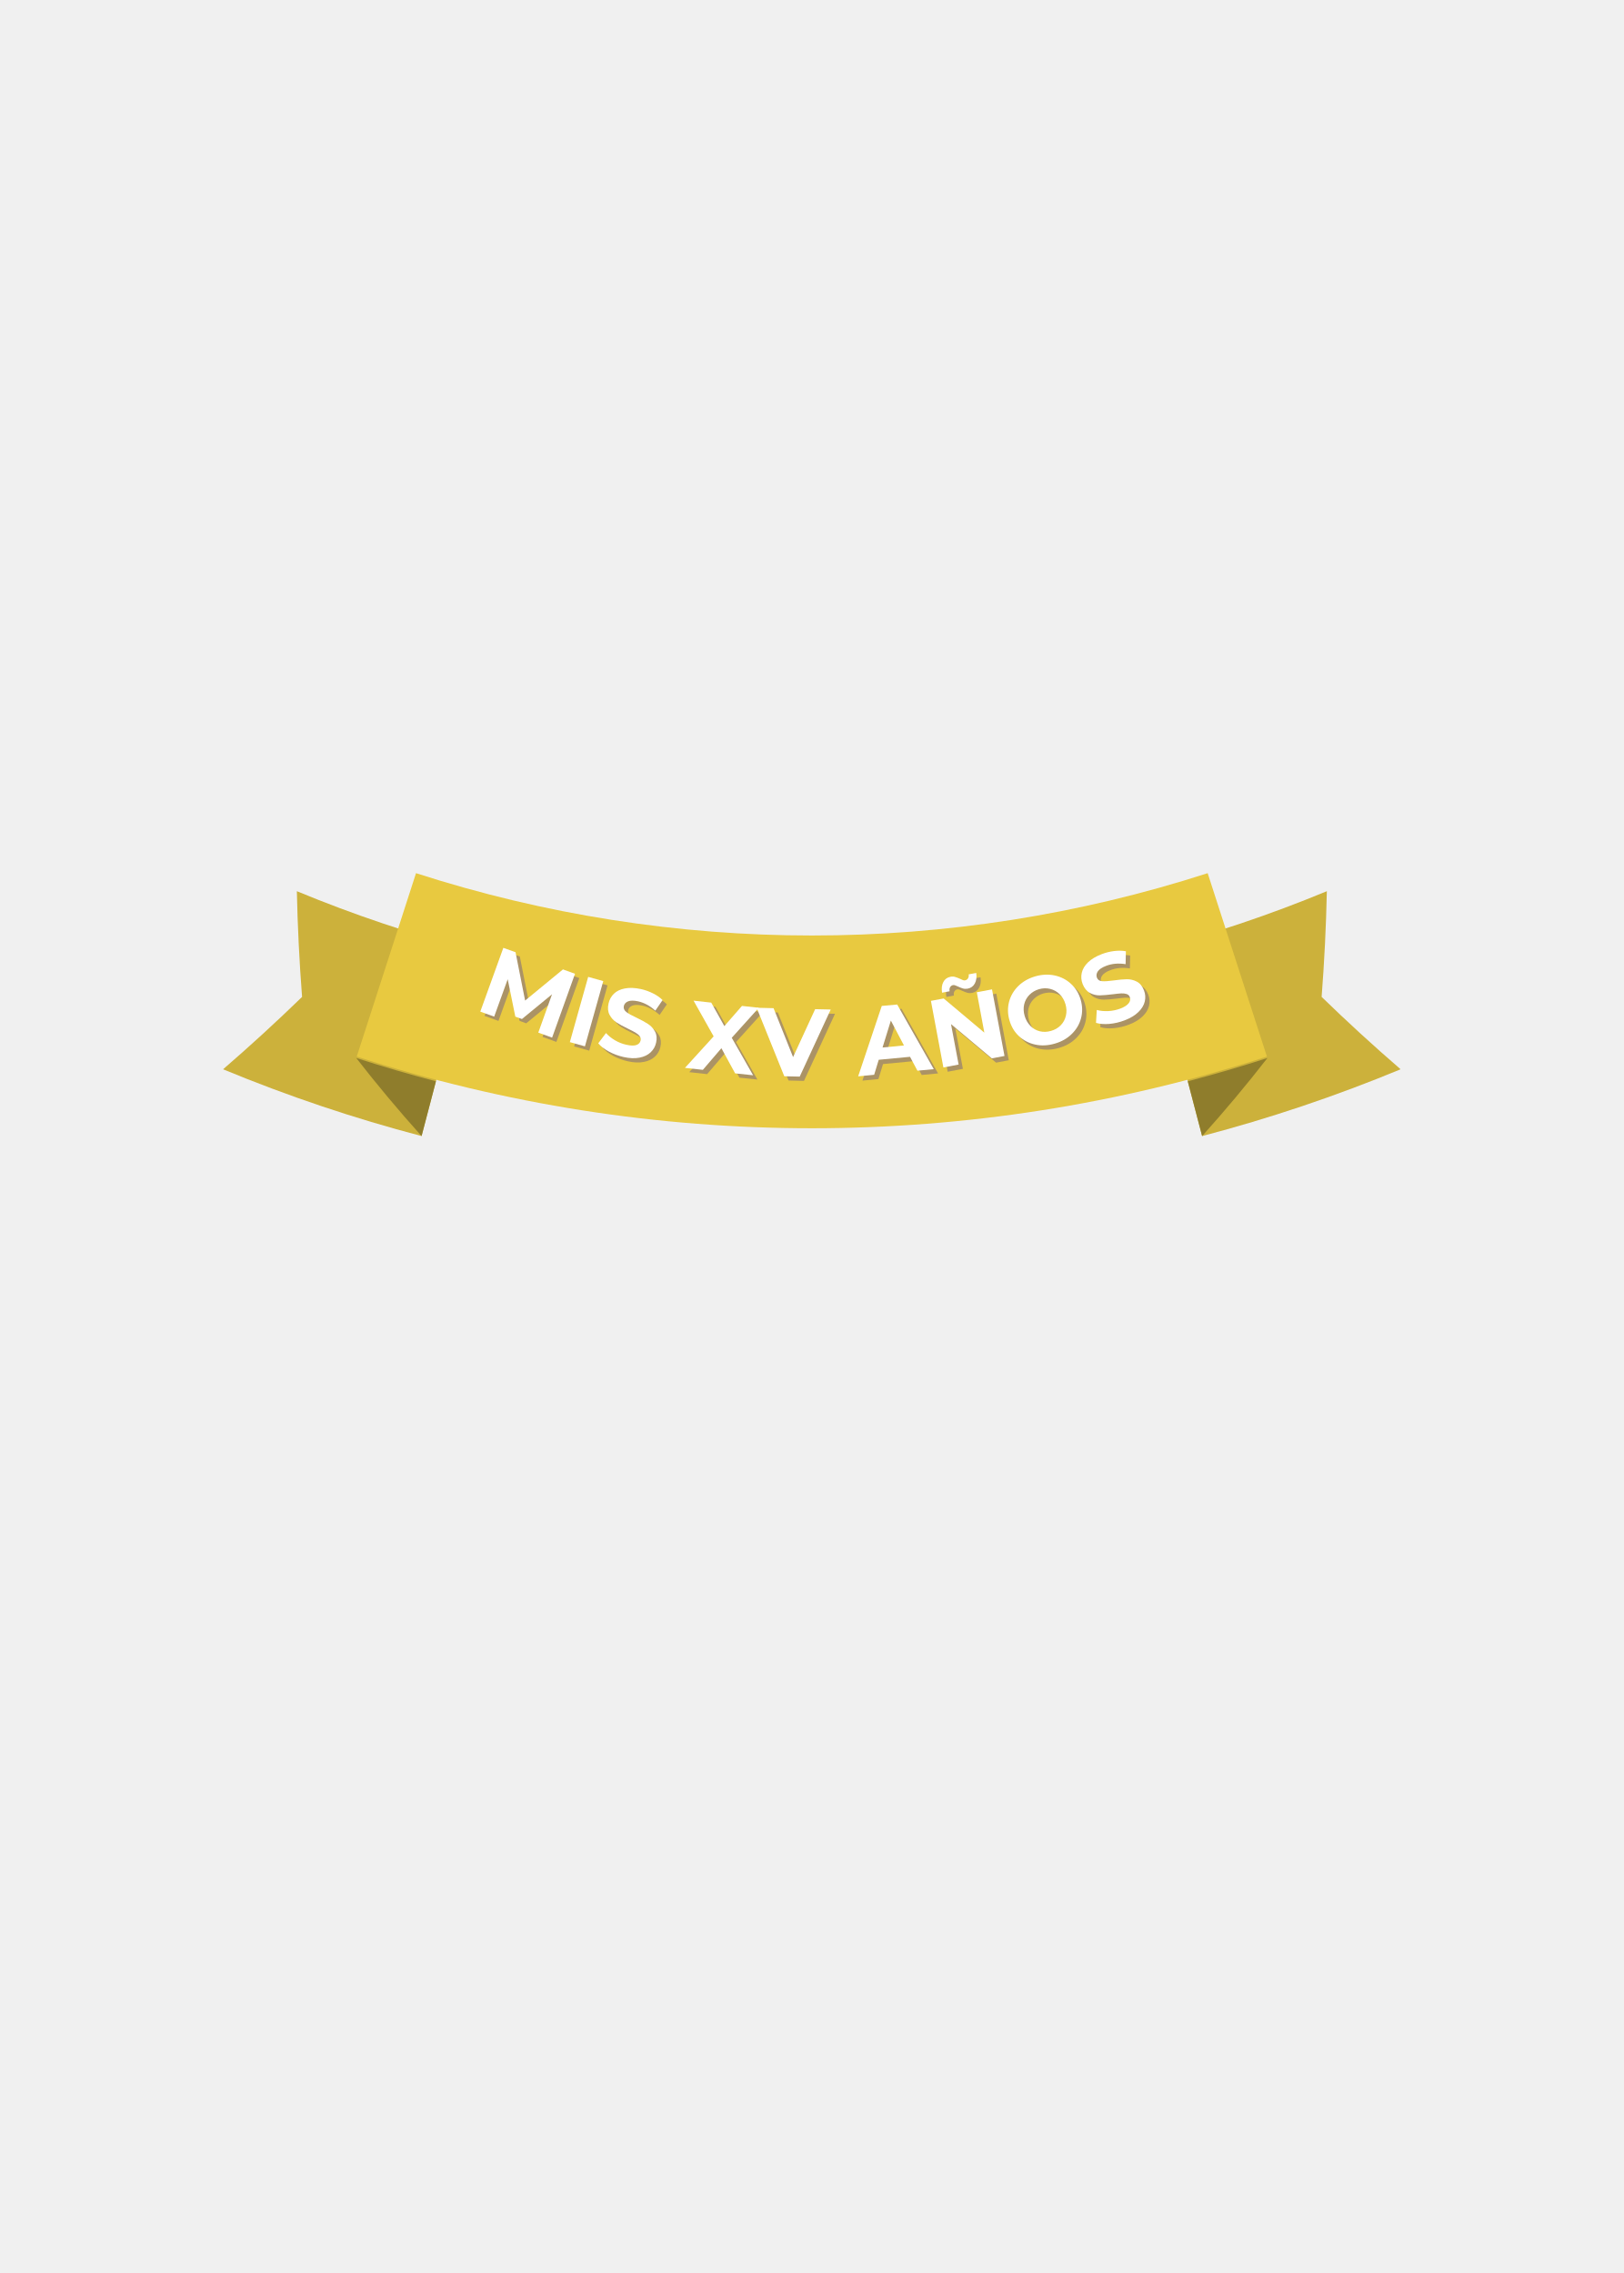
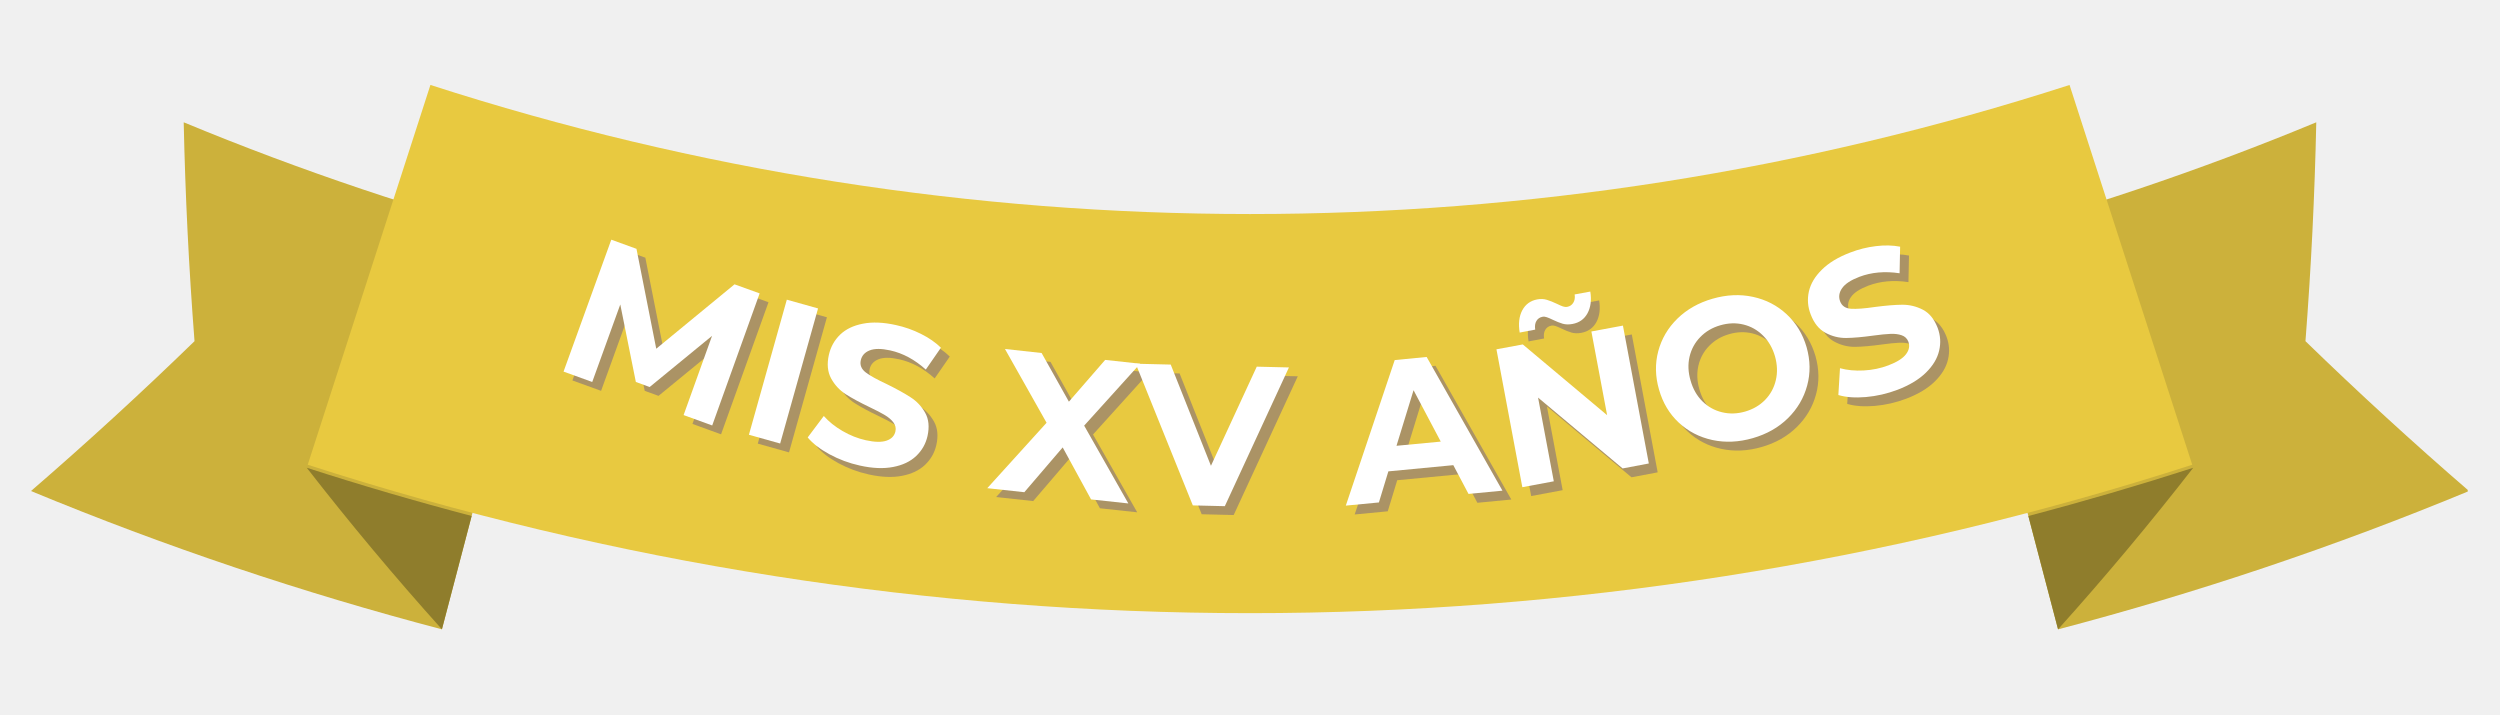
- <svg xmlns="http://www.w3.org/2000/svg" width="480" zoomAndPan="magnify" viewBox="0 0 360 504" height="672" preserveAspectRatio="xMidYMid meet" version="1.0">
+ <svg xmlns="http://www.w3.org/2000/svg" width="672" zoomAndPan="magnify" viewBox="0 0 504 144" height="192" preserveAspectRatio="xMidYMid meet" version="1.0">
  <defs>
    <g />
-     <clipPath id="5410b42b45">
-       <path d="M 255 197 L 310.461 197 L 310.461 252 L 255 252 Z M 255 197 " clip-rule="nonzero" />
+     <clipPath id="a0734f1a93">
+       <path d="M 394 24 L 497.496 24 L 497.496 127 L 394 127 Z M 394 24 " clip-rule="nonzero" />
    </clipPath>
-     <clipPath id="41e130c17d">
-       <path d="M 49.461 197 L 105 197 L 105 252 L 49.461 252 Z M 49.461 197 " clip-rule="nonzero" />
-     </clipPath>
-     <clipPath id="68139654b6">
-       <path d="M 79 193.52 L 281 193.52 L 281 251 L 79 251 Z M 79 193.52 " clip-rule="nonzero" />
+     <clipPath id="57fb5847df">
+       <path d="M 6.246 24 L 110 24 L 110 127 L 6.246 127 Z M 6.246 24 " clip-rule="nonzero" />
    </clipPath>
  </defs>
-   <g clip-path="url(#5410b42b45)">
-     <path fill="#ccb13b" d="M 294.176 197.609 C 281.582 202.828 268.723 207.145 255.684 210.566 C 259.297 224.344 262.914 238.125 266.523 251.906 C 281.43 247.996 296.133 243.059 310.531 237.094 C 304.5 231.883 298.66 226.531 293.02 221.047 C 293.625 213.203 294.012 205.387 294.176 197.609 Z M 294.176 197.609 " fill-opacity="1" fill-rule="nonzero" />
+   <g clip-path="url(#a0734f1a93)">
+     <path fill="#ccb13b" d="M 466.961 24.656 C 443.254 34.48 419.039 42.605 394.492 49.047 C 401.297 74.988 408.105 100.93 414.906 126.875 C 442.961 119.516 470.648 110.223 497.754 98.992 C 486.398 89.18 475.406 79.102 464.781 68.781 C 465.926 54.012 466.652 39.297 466.961 24.656 Z M 466.961 24.656 " fill-opacity="1" fill-rule="nonzero" />
  </g>
-   <g clip-path="url(#41e130c17d)">
-     <path fill="#ccb13b" d="M 65.816 197.609 C 78.406 202.828 91.27 207.145 104.309 210.566 C 100.691 224.344 97.078 238.125 93.465 251.902 C 78.562 247.996 63.859 243.059 49.461 237.094 C 55.488 231.883 61.328 226.527 66.973 221.047 C 66.367 213.203 65.98 205.387 65.816 197.609 Z M 65.816 197.609 " fill-opacity="1" fill-rule="nonzero" />
+   <g clip-path="url(#57fb5847df)">
+     <path fill="#ccb13b" d="M 37.035 24.656 C 60.742 34.48 84.957 42.605 109.504 49.047 C 102.699 74.988 95.891 100.93 89.09 126.871 C 61.035 119.516 33.352 110.219 6.246 98.992 C 17.598 89.18 28.59 79.102 39.215 68.781 C 38.07 54.012 37.344 39.297 37.035 24.656 Z M 37.035 24.656 " fill-opacity="1" fill-rule="nonzero" />
  </g>
-   <path fill="#8f7d2c" d="M 266.523 251.902 C 271.609 246.246 276.434 240.473 280.996 234.602 C 275.148 236.492 269.262 238.211 263.344 239.766 C 264.402 243.812 265.465 247.859 266.523 251.902 Z M 266.523 251.902 " fill-opacity="1" fill-rule="nonzero" />
-   <path fill="#8f7d2c" d="M 93.465 251.902 C 88.379 246.246 83.555 240.473 78.992 234.602 C 84.84 236.492 90.727 238.211 96.648 239.766 C 95.586 243.812 94.527 247.859 93.465 251.902 Z M 93.465 251.902 " fill-opacity="1" fill-rule="nonzero" />
-   <g clip-path="url(#68139654b6)">
-     <path fill="#e8c940" d="M 92.234 193.609 C 87.855 207.164 83.477 220.723 79.094 234.277 C 144.68 255.469 215.309 255.469 280.891 234.277 C 276.512 220.723 272.133 207.168 267.754 193.609 C 210.711 212.043 149.281 212.039 92.234 193.609 Z M 92.234 193.609 " fill-opacity="1" fill-rule="nonzero" />
-   </g>
+   <path fill="#8f7d2c" d="M 414.902 126.875 C 424.477 116.223 433.562 105.352 442.152 94.305 C 431.141 97.855 420.059 101.098 408.91 104.023 C 410.91 111.637 412.906 119.258 414.902 126.875 Z M 414.902 126.875 " fill-opacity="1" fill-rule="nonzero" />
+   <path fill="#8f7d2c" d="M 89.09 126.871 C 79.516 116.223 70.434 105.352 61.84 94.297 C 72.852 97.855 83.938 101.098 95.086 104.02 C 93.086 111.637 91.09 119.258 89.09 126.871 Z M 89.09 126.871 " fill-opacity="1" fill-rule="nonzero" />
+   <path fill="#e8c940" d="M 86.773 17.125 C 78.527 42.645 70.285 68.168 62.039 93.691 C 185.512 133.586 318.48 133.59 441.953 93.691 C 433.707 68.168 425.465 42.652 417.219 17.129 C 309.824 51.828 194.172 51.824 86.773 17.125 Z M 86.773 17.125 " fill-opacity="1" fill-rule="nonzero" />
  <g fill="#52439f" fill-opacity="0.4">
-     <g transform="translate(105.763, 224.6494)">
+     <g transform="translate(112.2408, 75.55868)">
      <g>
-         <path d="M 14.531 5.266 L 17.578 -3.234 L 10.906 2.25 L 9.438 1.719 L 7.75 -6.578 L 4.75 1.719 L 1.672 0.609 L 6.781 -13.531 L 9.484 -12.562 L 11.609 -1.844 L 20 -8.75 L 22.672 -7.781 L 17.594 6.375 Z M 14.531 5.266 " />
+         <path d="M 27.359 9.906 L 33.094 -6.062 L 20.516 4.25 L 17.734 3.234 L 14.594 -12.391 L 8.938 3.234 L 3.156 1.141 L 12.781 -25.453 L 17.859 -23.609 L 21.844 -3.469 L 37.625 -16.453 L 42.688 -14.625 L 33.125 12 Z M 27.359 9.906 " />
      </g>
    </g>
  </g>
  <g fill="#52439f" fill-opacity="0.4">
-     <g transform="translate(125.5724, 231.5384)">
+     <g transform="translate(149.5342, 88.52786)">
      <g>
-         <path d="M 5.781 -13.984 L 9.125 -13.047 L 5.062 1.422 L 1.719 0.484 Z M 5.781 -13.984 " />
+         <path d="M 10.875 -26.328 L 17.172 -24.562 L 9.531 2.672 L 3.234 0.906 Z M 10.875 -26.328 " />
      </g>
    </g>
  </g>
  <g fill="#52439f" fill-opacity="0.4">
-     <g transform="translate(132.6789, 233.6189)">
+     <g transform="translate(162.9128, 92.44475)">
      <g>
-         <path d="M 6.516 1.703 C 5.359 1.441 4.27 1.035 3.25 0.484 C 2.238 -0.066 1.457 -0.672 0.906 -1.328 L 2.625 -3.609 C 3.156 -3.016 3.82 -2.477 4.625 -2 C 5.426 -1.531 6.258 -1.203 7.125 -1.016 C 8.094 -0.797 8.836 -0.773 9.359 -0.953 C 9.879 -1.141 10.191 -1.473 10.297 -1.953 C 10.379 -2.305 10.312 -2.629 10.094 -2.922 C 9.875 -3.211 9.566 -3.473 9.172 -3.703 C 8.785 -3.93 8.238 -4.219 7.531 -4.562 C 6.477 -5.062 5.625 -5.523 4.969 -5.953 C 4.312 -6.379 3.797 -6.941 3.422 -7.641 C 3.047 -8.336 2.969 -9.176 3.188 -10.156 C 3.375 -11.008 3.77 -11.734 4.375 -12.328 C 4.988 -12.922 5.805 -13.312 6.828 -13.5 C 7.848 -13.695 9.031 -13.648 10.375 -13.359 C 11.312 -13.148 12.203 -12.832 13.047 -12.406 C 13.891 -11.988 14.598 -11.492 15.172 -10.922 L 13.562 -8.578 C 12.375 -9.648 11.102 -10.336 9.75 -10.641 C 8.789 -10.848 8.051 -10.848 7.531 -10.641 C 7.008 -10.43 6.691 -10.082 6.578 -9.594 C 6.473 -9.082 6.656 -8.645 7.125 -8.281 C 7.594 -7.914 8.336 -7.5 9.359 -7.031 C 10.43 -6.52 11.289 -6.051 11.938 -5.625 C 12.594 -5.195 13.109 -4.641 13.484 -3.953 C 13.867 -3.273 13.953 -2.445 13.734 -1.469 C 13.547 -0.625 13.141 0.086 12.516 0.672 C 11.898 1.254 11.082 1.645 10.062 1.844 C 9.039 2.051 7.859 2.004 6.516 1.703 Z M 6.516 1.703 " />
+         <path d="M 12.234 3.203 C 10.055 2.723 8.008 1.961 6.094 0.922 C 4.188 -0.117 2.723 -1.25 1.703 -2.469 L 4.953 -6.797 C 5.941 -5.672 7.191 -4.664 8.703 -3.781 C 10.223 -2.895 11.797 -2.27 13.422 -1.906 C 15.234 -1.508 16.629 -1.484 17.609 -1.828 C 18.598 -2.172 19.191 -2.789 19.391 -3.688 C 19.535 -4.352 19.398 -4.957 18.984 -5.5 C 18.566 -6.051 17.988 -6.547 17.25 -6.984 C 16.52 -7.422 15.5 -7.953 14.188 -8.578 C 12.195 -9.535 10.582 -10.41 9.344 -11.203 C 8.113 -12.004 7.141 -13.062 6.422 -14.375 C 5.711 -15.688 5.562 -17.266 5.969 -19.109 C 6.332 -20.711 7.086 -22.07 8.234 -23.188 C 9.391 -24.301 10.926 -25.039 12.844 -25.406 C 14.758 -25.781 16.977 -25.688 19.5 -25.125 C 21.27 -24.738 22.953 -24.145 24.547 -23.344 C 26.141 -22.551 27.477 -21.625 28.562 -20.562 L 25.516 -16.156 C 23.285 -18.164 20.895 -19.453 18.344 -20.016 C 16.562 -20.41 15.176 -20.41 14.188 -20.016 C 13.207 -19.629 12.613 -18.961 12.406 -18.016 C 12.195 -17.066 12.531 -16.254 13.406 -15.578 C 14.289 -14.91 15.695 -14.129 17.625 -13.234 C 19.613 -12.254 21.223 -11.363 22.453 -10.562 C 23.691 -9.77 24.672 -8.727 25.391 -7.438 C 26.109 -6.156 26.266 -4.594 25.859 -2.75 C 25.504 -1.176 24.742 0.16 23.578 1.266 C 22.41 2.379 20.859 3.117 18.922 3.484 C 16.992 3.859 14.766 3.766 12.234 3.203 Z M 12.234 3.203 " />
      </g>
    </g>
  </g>
  <g fill="#52439f" fill-opacity="0.4">
-     <g transform="translate(146.4056, 236.5492)">
+     <g transform="translate(188.7549, 97.96123)">
      <g />
    </g>
  </g>
  <g fill="#52439f" fill-opacity="0.4">
-     <g transform="translate(152.749, 237.7313)">
+     <g transform="translate(200.6969, 100.1866)">
      <g>
-         <path d="M 11.188 1.219 L 8.141 -4.359 L 4.031 0.438 L 0.062 0 L 6.422 -6.984 L 1.969 -14.906 L 5.891 -14.469 L 8.797 -9.266 L 12.703 -13.734 L 16.438 -13.328 L 10.438 -6.672 L 15.172 1.641 Z M 11.188 1.219 " />
+         <path d="M 21.047 2.281 L 15.328 -8.203 L 7.594 0.828 L 0.125 0.016 L 12.078 -13.172 L 3.688 -28.047 L 11.078 -27.234 L 16.578 -17.422 L 23.891 -25.844 L 30.938 -25.078 L 19.656 -12.594 L 28.562 3.094 Z M 21.047 2.281 " />
      </g>
    </g>
  </g>
  <g fill="#52439f" fill-opacity="0.4">
-     <g transform="translate(168.5343, 239.4344)">
+     <g transform="translate(230.4145, 103.3929)">
      <g>
-         <path d="M 16.594 -14.641 L 9.719 0.234 L 6.297 0.156 L 0.172 -15.031 L 3.922 -14.938 L 8.25 -4.094 L 13.141 -14.719 Z M 16.594 -14.641 " />
+         <path d="M 31.219 -27.531 L 18.297 0.438 L 11.844 0.281 L 0.328 -28.281 L 7.391 -28.109 L 15.5 -7.703 L 24.734 -27.688 Z M 31.219 -27.531 " />
      </g>
    </g>
  </g>
  <g fill="#52439f" fill-opacity="0.4">
-     <g transform="translate(184.9264, 239.6727)">
+     <g transform="translate(261.2745, 103.8417)">
      <g />
    </g>
  </g>
  <g fill="#52439f" fill-opacity="0.4">
-     <g transform="translate(191.3995, 239.5909)">
+     <g transform="translate(273.4608, 103.6876)">
      <g>
-         <path d="M 11.312 -4.312 L 4.375 -3.656 L 3.359 -0.328 L -0.188 0.016 L 5.047 -15.594 L 8.469 -15.906 L 16.578 -1.578 L 12.953 -1.234 Z M 9.969 -6.828 L 7.062 -12.344 L 5.219 -6.375 Z M 9.969 -6.828 " />
+         <path d="M 21.312 -8.125 L 8.219 -6.875 L 6.312 -0.609 L -0.359 0.031 L 9.5 -29.312 L 15.938 -29.938 L 31.219 -2.984 L 24.375 -2.328 Z M 18.781 -12.875 L 13.297 -23.234 L 9.859 -12.031 Z M 18.781 -12.875 " />
      </g>
    </g>
  </g>
  <g fill="#52439f" fill-opacity="0.4">
-     <g transform="translate(208.3597, 237.966)">
+     <g transform="translate(305.3903, 100.6287)">
      <g>
-         <path d="M 12.531 -17.641 L 15.297 -2.875 L 12.484 -2.344 L 3.438 -9.938 L 5.125 -0.969 L 1.75 -0.328 L -1.016 -15.094 L 1.812 -15.625 L 10.828 -8.047 L 9.156 -17 Z M 7.125 -17.797 C 6.738 -17.734 6.383 -17.75 6.062 -17.844 C 5.75 -17.938 5.395 -18.078 5 -18.266 C 4.738 -18.391 4.523 -18.477 4.359 -18.531 C 4.203 -18.594 4.051 -18.613 3.906 -18.594 C 3.613 -18.539 3.395 -18.391 3.25 -18.141 C 3.102 -17.898 3.062 -17.594 3.125 -17.219 L 1.453 -16.906 C 1.305 -17.844 1.398 -18.629 1.734 -19.266 C 2.066 -19.91 2.602 -20.301 3.344 -20.438 C 3.707 -20.508 4.047 -20.492 4.359 -20.391 C 4.68 -20.297 5.051 -20.156 5.469 -19.969 C 5.727 -19.844 5.938 -19.75 6.094 -19.688 C 6.25 -19.625 6.398 -19.609 6.547 -19.641 C 6.828 -19.691 7.047 -19.836 7.203 -20.078 C 7.359 -20.316 7.41 -20.613 7.359 -20.969 L 9.031 -21.281 C 9.164 -20.363 9.062 -19.586 8.719 -18.953 C 8.375 -18.316 7.844 -17.93 7.125 -17.797 Z M 7.125 -17.797 " />
+         <path d="M 23.578 -33.203 L 28.797 -5.406 L 23.516 -4.406 L 6.469 -18.688 L 9.641 -1.812 L 3.297 -0.625 L -1.922 -28.422 L 3.391 -29.406 L 20.391 -15.141 L 17.219 -32.016 Z M 13.406 -33.531 C 12.688 -33.395 12.031 -33.41 11.438 -33.578 C 10.844 -33.754 10.176 -34.02 9.438 -34.375 C 8.945 -34.613 8.547 -34.785 8.234 -34.891 C 7.922 -35.004 7.633 -35.035 7.375 -34.984 C 6.82 -34.879 6.41 -34.598 6.141 -34.141 C 5.867 -33.691 5.785 -33.109 5.891 -32.391 L 2.766 -31.797 C 2.473 -33.578 2.645 -35.07 3.281 -36.281 C 3.926 -37.488 4.93 -38.223 6.297 -38.484 C 6.984 -38.609 7.625 -38.582 8.219 -38.406 C 8.82 -38.227 9.516 -37.953 10.297 -37.578 C 10.785 -37.336 11.18 -37.164 11.484 -37.062 C 11.797 -36.957 12.082 -36.93 12.344 -36.984 C 12.875 -37.078 13.281 -37.348 13.562 -37.797 C 13.852 -38.242 13.945 -38.805 13.844 -39.484 L 17 -40.062 C 17.27 -38.344 17.082 -36.883 16.438 -35.688 C 15.789 -34.5 14.781 -33.781 13.406 -33.531 Z M 13.406 -33.531 " />
      </g>
    </g>
  </g>
  <g fill="#52439f" fill-opacity="0.4">
-     <g transform="translate(226.0192, 234.6394)">
+     <g transform="translate(338.6361, 94.36594)">
      <g>
-         <path d="M 8.766 -2.281 C 7.266 -1.844 5.82 -1.773 4.438 -2.078 C 3.062 -2.379 1.867 -2.992 0.859 -3.922 C -0.148 -4.859 -0.859 -6.035 -1.266 -7.453 C -1.672 -8.867 -1.695 -10.242 -1.344 -11.578 C -0.988 -12.91 -0.305 -14.07 0.703 -15.062 C 1.711 -16.051 2.969 -16.766 4.469 -17.203 C 5.969 -17.629 7.41 -17.691 8.797 -17.391 C 10.18 -17.086 11.379 -16.469 12.391 -15.531 C 13.41 -14.594 14.125 -13.414 14.531 -12 C 14.938 -10.582 14.957 -9.207 14.594 -7.875 C 14.238 -6.551 13.551 -5.395 12.531 -4.406 C 11.52 -3.414 10.266 -2.707 8.766 -2.281 Z M 7.953 -5.109 C 8.805 -5.348 9.52 -5.758 10.094 -6.344 C 10.676 -6.938 11.062 -7.645 11.25 -8.469 C 11.445 -9.289 11.414 -10.145 11.156 -11.031 C 10.895 -11.926 10.461 -12.664 9.859 -13.25 C 9.266 -13.832 8.566 -14.223 7.766 -14.422 C 6.973 -14.617 6.148 -14.598 5.297 -14.359 C 4.453 -14.109 3.738 -13.688 3.156 -13.094 C 2.57 -12.5 2.188 -11.797 2 -10.984 C 1.812 -10.172 1.848 -9.316 2.109 -8.422 C 2.367 -7.535 2.797 -6.797 3.391 -6.203 C 3.984 -5.609 4.68 -5.211 5.484 -5.016 C 6.285 -4.828 7.109 -4.859 7.953 -5.109 Z M 7.953 -5.109 " />
+         <path d="M 16.516 -4.25 C 13.691 -3.438 10.973 -3.312 8.359 -3.875 C 5.742 -4.445 3.488 -5.613 1.594 -7.375 C -0.301 -9.145 -1.629 -11.363 -2.391 -14.031 C -3.16 -16.688 -3.211 -19.27 -2.547 -21.781 C -1.879 -24.289 -0.594 -26.477 1.312 -28.344 C 3.219 -30.207 5.582 -31.547 8.406 -32.359 C 11.227 -33.172 13.941 -33.297 16.547 -32.734 C 19.16 -32.172 21.422 -31.004 23.328 -29.234 C 25.242 -27.461 26.586 -25.25 27.359 -22.594 C 28.117 -19.926 28.156 -17.336 27.469 -14.828 C 26.789 -12.328 25.5 -10.141 23.594 -8.266 C 21.695 -6.398 19.336 -5.062 16.516 -4.25 Z M 14.969 -9.609 C 16.582 -10.078 17.926 -10.863 19 -11.969 C 20.082 -13.082 20.801 -14.406 21.156 -15.938 C 21.52 -17.469 21.461 -19.078 20.984 -20.766 C 20.492 -22.441 19.688 -23.832 18.562 -24.938 C 17.445 -26.051 16.133 -26.789 14.625 -27.156 C 13.125 -27.52 11.566 -27.469 9.953 -27 C 8.359 -26.539 7.02 -25.754 5.938 -24.641 C 4.852 -23.535 4.129 -22.211 3.766 -20.672 C 3.41 -19.141 3.477 -17.535 3.969 -15.859 C 4.445 -14.172 5.242 -12.773 6.359 -11.672 C 7.484 -10.566 8.801 -9.832 10.312 -9.469 C 11.82 -9.102 13.375 -9.148 14.969 -9.609 Z M 14.969 -9.609 " />
      </g>
    </g>
  </g>
  <g fill="#52439f" fill-opacity="0.4">
-     <g transform="translate(243.9283, 229.3583)">
+     <g transform="translate(372.3521, 84.42364)">
      <g>
-         <path d="M 6.375 -2.172 C 5.258 -1.742 4.125 -1.477 2.969 -1.375 C 1.82 -1.281 0.836 -1.359 0.016 -1.609 L 0.188 -4.469 C 0.957 -4.258 1.805 -4.176 2.734 -4.219 C 3.672 -4.27 4.555 -4.453 5.391 -4.766 C 6.305 -5.117 6.93 -5.52 7.266 -5.969 C 7.609 -6.414 7.691 -6.863 7.516 -7.312 C 7.391 -7.656 7.156 -7.883 6.812 -8 C 6.469 -8.113 6.066 -8.16 5.609 -8.141 C 5.148 -8.117 4.539 -8.055 3.781 -7.953 C 2.613 -7.805 1.641 -7.723 0.859 -7.703 C 0.086 -7.691 -0.645 -7.875 -1.344 -8.25 C -2.051 -8.633 -2.586 -9.297 -2.953 -10.234 C -3.266 -11.055 -3.328 -11.879 -3.141 -12.703 C -2.953 -13.535 -2.488 -14.312 -1.75 -15.031 C -1.008 -15.75 0 -16.352 1.281 -16.844 C 2.176 -17.188 3.094 -17.414 4.031 -17.531 C 4.977 -17.645 5.848 -17.629 6.641 -17.484 L 6.578 -14.625 C 5.004 -14.875 3.566 -14.75 2.266 -14.25 C 1.359 -13.906 0.742 -13.5 0.422 -13.031 C 0.109 -12.57 0.039 -12.102 0.219 -11.625 C 0.406 -11.145 0.789 -10.883 1.375 -10.844 C 1.969 -10.801 2.828 -10.859 3.953 -11.016 C 5.109 -11.18 6.07 -11.27 6.844 -11.281 C 7.625 -11.289 8.363 -11.113 9.062 -10.75 C 9.77 -10.383 10.301 -9.734 10.656 -8.797 C 10.969 -7.992 11.023 -7.176 10.828 -6.344 C 10.629 -5.508 10.156 -4.727 9.406 -4 C 8.664 -3.27 7.656 -2.66 6.375 -2.172 Z M 6.375 -2.172 " />
+         <path d="M 11.984 -4.062 C 9.898 -3.27 7.773 -2.781 5.609 -2.594 C 3.441 -2.406 1.586 -2.539 0.047 -3 L 0.375 -8.406 C 1.82 -8.008 3.422 -7.859 5.172 -7.953 C 6.93 -8.047 8.586 -8.391 10.141 -8.984 C 11.879 -9.648 13.062 -10.398 13.688 -11.234 C 14.32 -12.066 14.477 -12.91 14.156 -13.766 C 13.906 -14.398 13.457 -14.828 12.812 -15.047 C 12.164 -15.273 11.41 -15.367 10.547 -15.328 C 9.68 -15.297 8.535 -15.18 7.109 -14.984 C 4.922 -14.68 3.094 -14.52 1.625 -14.5 C 0.156 -14.488 -1.234 -14.836 -2.547 -15.547 C -3.867 -16.254 -4.863 -17.488 -5.531 -19.25 C -6.125 -20.781 -6.242 -22.328 -5.891 -23.891 C -5.535 -25.453 -4.66 -26.914 -3.266 -28.281 C -1.879 -29.656 0.016 -30.801 2.422 -31.719 C 4.117 -32.375 5.848 -32.805 7.609 -33.016 C 9.379 -33.234 11.008 -33.195 12.5 -32.906 L 12.391 -27.547 C 9.422 -27.992 6.719 -27.754 4.281 -26.828 C 2.562 -26.172 1.398 -25.406 0.797 -24.531 C 0.191 -23.664 0.062 -22.781 0.406 -21.875 C 0.75 -20.969 1.473 -20.473 2.578 -20.391 C 3.691 -20.316 5.301 -20.438 7.406 -20.75 C 9.613 -21.039 11.445 -21.191 12.906 -21.203 C 14.375 -21.211 15.766 -20.879 17.078 -20.203 C 18.391 -19.523 19.383 -18.305 20.062 -16.547 C 20.633 -15.035 20.734 -13.492 20.359 -11.922 C 19.992 -10.359 19.109 -8.891 17.703 -7.516 C 16.305 -6.141 14.398 -4.988 11.984 -4.062 Z M 11.984 -4.062 " />
      </g>
    </g>
  </g>
  <g fill="#ffffff" fill-opacity="1">
-     <g transform="translate(104.8143, 223.7008)">
+     <g transform="translate(110.4548, 73.77266)">
      <g>
-         <path d="M 14.531 5.266 L 17.578 -3.234 L 10.906 2.25 L 9.438 1.719 L 7.75 -6.578 L 4.75 1.719 L 1.672 0.609 L 6.781 -13.531 L 9.484 -12.562 L 11.609 -1.844 L 20 -8.75 L 22.672 -7.781 L 17.594 6.375 Z M 14.531 5.266 " />
+         <path d="M 27.359 9.906 L 33.094 -6.062 L 20.516 4.25 L 17.734 3.234 L 14.594 -12.391 L 8.938 3.234 L 3.156 1.141 L 12.781 -25.453 L 17.859 -23.609 L 21.844 -3.469 L 37.625 -16.453 L 42.688 -14.625 L 33.125 12 Z M 27.359 9.906 " />
      </g>
    </g>
  </g>
  <g fill="#ffffff" fill-opacity="1">
-     <g transform="translate(124.6238, 230.5897)">
+     <g transform="translate(147.7482, 86.74183)">
      <g>
-         <path d="M 5.781 -13.984 L 9.125 -13.047 L 5.062 1.422 L 1.719 0.484 Z M 5.781 -13.984 " />
+         <path d="M 10.875 -26.328 L 17.172 -24.562 L 9.531 2.672 L 3.234 0.906 Z M 10.875 -26.328 " />
      </g>
    </g>
  </g>
  <g fill="#ffffff" fill-opacity="1">
-     <g transform="translate(131.7302, 232.6702)">
+     <g transform="translate(161.1268, 90.65873)">
      <g>
-         <path d="M 6.516 1.703 C 5.359 1.441 4.27 1.035 3.25 0.484 C 2.238 -0.066 1.457 -0.672 0.906 -1.328 L 2.625 -3.609 C 3.156 -3.016 3.82 -2.477 4.625 -2 C 5.426 -1.531 6.258 -1.203 7.125 -1.016 C 8.094 -0.797 8.836 -0.773 9.359 -0.953 C 9.879 -1.141 10.191 -1.473 10.297 -1.953 C 10.379 -2.305 10.312 -2.629 10.094 -2.922 C 9.875 -3.211 9.566 -3.473 9.172 -3.703 C 8.785 -3.93 8.238 -4.219 7.531 -4.562 C 6.477 -5.062 5.625 -5.523 4.969 -5.953 C 4.312 -6.379 3.797 -6.941 3.422 -7.641 C 3.047 -8.336 2.969 -9.176 3.188 -10.156 C 3.375 -11.008 3.77 -11.734 4.375 -12.328 C 4.988 -12.922 5.805 -13.312 6.828 -13.5 C 7.848 -13.695 9.031 -13.648 10.375 -13.359 C 11.312 -13.148 12.203 -12.832 13.047 -12.406 C 13.891 -11.988 14.598 -11.492 15.172 -10.922 L 13.562 -8.578 C 12.375 -9.648 11.102 -10.336 9.75 -10.641 C 8.789 -10.848 8.051 -10.848 7.531 -10.641 C 7.008 -10.43 6.691 -10.082 6.578 -9.594 C 6.473 -9.082 6.656 -8.645 7.125 -8.281 C 7.594 -7.914 8.336 -7.5 9.359 -7.031 C 10.43 -6.52 11.289 -6.051 11.938 -5.625 C 12.594 -5.195 13.109 -4.641 13.484 -3.953 C 13.867 -3.273 13.953 -2.445 13.734 -1.469 C 13.547 -0.625 13.141 0.086 12.516 0.672 C 11.898 1.254 11.082 1.645 10.062 1.844 C 9.039 2.051 7.859 2.004 6.516 1.703 Z M 6.516 1.703 " />
+         <path d="M 12.234 3.203 C 10.055 2.723 8.008 1.961 6.094 0.922 C 4.188 -0.117 2.723 -1.25 1.703 -2.469 L 4.953 -6.797 C 5.941 -5.672 7.191 -4.664 8.703 -3.781 C 10.223 -2.895 11.797 -2.27 13.422 -1.906 C 15.234 -1.508 16.629 -1.484 17.609 -1.828 C 18.598 -2.172 19.191 -2.789 19.391 -3.688 C 19.535 -4.352 19.398 -4.957 18.984 -5.5 C 18.566 -6.051 17.988 -6.547 17.25 -6.984 C 16.52 -7.422 15.5 -7.953 14.188 -8.578 C 12.195 -9.535 10.582 -10.41 9.344 -11.203 C 8.113 -12.004 7.141 -13.062 6.422 -14.375 C 5.711 -15.688 5.562 -17.266 5.969 -19.109 C 6.332 -20.711 7.086 -22.07 8.234 -23.188 C 9.391 -24.301 10.926 -25.039 12.844 -25.406 C 14.758 -25.781 16.977 -25.688 19.5 -25.125 C 21.27 -24.738 22.953 -24.145 24.547 -23.344 C 26.141 -22.551 27.477 -21.625 28.562 -20.562 L 25.516 -16.156 C 23.285 -18.164 20.895 -19.453 18.344 -20.016 C 16.562 -20.41 15.176 -20.41 14.188 -20.016 C 13.207 -19.629 12.613 -18.961 12.406 -18.016 C 12.195 -17.066 12.531 -16.254 13.406 -15.578 C 14.289 -14.91 15.695 -14.129 17.625 -13.234 C 19.613 -12.254 21.223 -11.363 22.453 -10.562 C 23.691 -9.77 24.672 -8.727 25.391 -7.438 C 26.109 -6.156 26.266 -4.594 25.859 -2.75 C 25.504 -1.176 24.742 0.16 23.578 1.266 C 22.41 2.379 20.859 3.117 18.922 3.484 C 16.992 3.859 14.766 3.766 12.234 3.203 Z M 12.234 3.203 " />
      </g>
    </g>
  </g>
  <g fill="#ffffff" fill-opacity="1">
-     <g transform="translate(145.457, 235.6005)">
+     <g transform="translate(186.9689, 96.1752)">
      <g />
    </g>
  </g>
  <g fill="#ffffff" fill-opacity="1">
-     <g transform="translate(151.8003, 236.7826)">
+     <g transform="translate(198.9109, 98.40062)">
      <g>
-         <path d="M 11.188 1.219 L 8.141 -4.359 L 4.031 0.438 L 0.062 0 L 6.422 -6.984 L 1.969 -14.906 L 5.891 -14.469 L 8.797 -9.266 L 12.703 -13.734 L 16.438 -13.328 L 10.438 -6.672 L 15.172 1.641 Z M 11.188 1.219 " />
+         <path d="M 21.047 2.281 L 15.328 -8.203 L 7.594 0.828 L 0.125 0.016 L 12.078 -13.172 L 3.688 -28.047 L 11.078 -27.234 L 16.578 -17.422 L 23.891 -25.844 L 30.938 -25.078 L 19.656 -12.594 L 28.562 3.094 Z M 21.047 2.281 " />
      </g>
    </g>
  </g>
  <g fill="#ffffff" fill-opacity="1">
-     <g transform="translate(167.5856, 238.4857)">
+     <g transform="translate(228.6285, 101.6069)">
      <g>
-         <path d="M 16.594 -14.641 L 9.719 0.234 L 6.297 0.156 L 0.172 -15.031 L 3.922 -14.938 L 8.25 -4.094 L 13.141 -14.719 Z M 16.594 -14.641 " />
+         <path d="M 31.219 -27.531 L 18.297 0.438 L 11.844 0.281 L 0.328 -28.281 L 7.391 -28.109 L 15.5 -7.703 L 24.734 -27.688 Z M 31.219 -27.531 " />
      </g>
    </g>
  </g>
  <g fill="#ffffff" fill-opacity="1">
-     <g transform="translate(183.9777, 238.7241)">
+     <g transform="translate(259.4885, 102.0557)">
      <g />
    </g>
  </g>
  <g fill="#ffffff" fill-opacity="1">
-     <g transform="translate(190.4508, 238.6422)">
+     <g transform="translate(271.6748, 101.9016)">
      <g>
-         <path d="M 11.312 -4.312 L 4.375 -3.656 L 3.359 -0.328 L -0.188 0.016 L 5.047 -15.594 L 8.469 -15.906 L 16.578 -1.578 L 12.953 -1.234 Z M 9.969 -6.828 L 7.062 -12.344 L 5.219 -6.375 Z M 9.969 -6.828 " />
+         <path d="M 21.312 -8.125 L 8.219 -6.875 L 6.312 -0.609 L -0.359 0.031 L 9.5 -29.312 L 15.938 -29.938 L 31.219 -2.984 L 24.375 -2.328 Z M 18.781 -12.875 L 13.297 -23.234 L 9.859 -12.031 Z M 18.781 -12.875 " />
      </g>
    </g>
  </g>
  <g fill="#ffffff" fill-opacity="1">
-     <g transform="translate(207.411, 237.0173)">
+     <g transform="translate(303.6043, 98.84264)">
      <g>
-         <path d="M 12.531 -17.641 L 15.297 -2.875 L 12.484 -2.344 L 3.438 -9.938 L 5.125 -0.969 L 1.75 -0.328 L -1.016 -15.094 L 1.812 -15.625 L 10.828 -8.047 L 9.156 -17 Z M 7.125 -17.797 C 6.738 -17.734 6.383 -17.75 6.062 -17.844 C 5.75 -17.938 5.395 -18.078 5 -18.266 C 4.738 -18.391 4.523 -18.477 4.359 -18.531 C 4.203 -18.594 4.051 -18.613 3.906 -18.594 C 3.613 -18.539 3.395 -18.391 3.25 -18.141 C 3.102 -17.898 3.062 -17.594 3.125 -17.219 L 1.453 -16.906 C 1.305 -17.844 1.398 -18.629 1.734 -19.266 C 2.066 -19.91 2.602 -20.301 3.344 -20.438 C 3.707 -20.508 4.047 -20.492 4.359 -20.391 C 4.68 -20.297 5.051 -20.156 5.469 -19.969 C 5.727 -19.844 5.938 -19.75 6.094 -19.688 C 6.25 -19.625 6.398 -19.609 6.547 -19.641 C 6.828 -19.691 7.047 -19.836 7.203 -20.078 C 7.359 -20.316 7.41 -20.613 7.359 -20.969 L 9.031 -21.281 C 9.164 -20.363 9.062 -19.586 8.719 -18.953 C 8.375 -18.316 7.844 -17.93 7.125 -17.797 Z M 7.125 -17.797 " />
+         <path d="M 23.578 -33.203 L 28.797 -5.406 L 23.516 -4.406 L 6.469 -18.688 L 9.641 -1.812 L 3.297 -0.625 L -1.922 -28.422 L 3.391 -29.406 L 20.391 -15.141 L 17.219 -32.016 Z M 13.406 -33.531 C 12.688 -33.395 12.031 -33.41 11.438 -33.578 C 10.844 -33.754 10.176 -34.02 9.438 -34.375 C 8.945 -34.613 8.547 -34.785 8.234 -34.891 C 7.922 -35.004 7.633 -35.035 7.375 -34.984 C 6.82 -34.879 6.41 -34.598 6.141 -34.141 C 5.867 -33.691 5.785 -33.109 5.891 -32.391 L 2.766 -31.797 C 2.473 -33.578 2.645 -35.07 3.281 -36.281 C 3.926 -37.488 4.93 -38.223 6.297 -38.484 C 6.984 -38.609 7.625 -38.582 8.219 -38.406 C 8.82 -38.227 9.516 -37.953 10.297 -37.578 C 10.785 -37.336 11.18 -37.164 11.484 -37.062 C 11.797 -36.957 12.082 -36.93 12.344 -36.984 C 12.875 -37.078 13.281 -37.348 13.562 -37.797 C 13.852 -38.242 13.945 -38.805 13.844 -39.484 L 17 -40.062 C 17.27 -38.344 17.082 -36.883 16.438 -35.688 C 15.789 -34.5 14.781 -33.781 13.406 -33.531 Z M 13.406 -33.531 " />
      </g>
    </g>
  </g>
  <g fill="#ffffff" fill-opacity="1">
-     <g transform="translate(225.0705, 233.6908)">
+     <g transform="translate(336.8501, 92.57991)">
      <g>
-         <path d="M 8.766 -2.281 C 7.266 -1.844 5.82 -1.773 4.438 -2.078 C 3.062 -2.379 1.867 -2.992 0.859 -3.922 C -0.148 -4.859 -0.859 -6.035 -1.266 -7.453 C -1.672 -8.867 -1.695 -10.242 -1.344 -11.578 C -0.988 -12.91 -0.305 -14.07 0.703 -15.062 C 1.711 -16.051 2.969 -16.766 4.469 -17.203 C 5.969 -17.629 7.41 -17.691 8.797 -17.391 C 10.18 -17.086 11.379 -16.469 12.391 -15.531 C 13.41 -14.594 14.125 -13.414 14.531 -12 C 14.938 -10.582 14.957 -9.207 14.594 -7.875 C 14.238 -6.551 13.551 -5.395 12.531 -4.406 C 11.52 -3.414 10.266 -2.707 8.766 -2.281 Z M 7.953 -5.109 C 8.805 -5.348 9.52 -5.758 10.094 -6.344 C 10.676 -6.938 11.062 -7.645 11.25 -8.469 C 11.445 -9.289 11.414 -10.145 11.156 -11.031 C 10.895 -11.926 10.461 -12.664 9.859 -13.25 C 9.266 -13.832 8.566 -14.223 7.766 -14.422 C 6.973 -14.617 6.148 -14.598 5.297 -14.359 C 4.453 -14.109 3.738 -13.688 3.156 -13.094 C 2.57 -12.5 2.188 -11.797 2 -10.984 C 1.812 -10.172 1.848 -9.316 2.109 -8.422 C 2.367 -7.535 2.797 -6.797 3.391 -6.203 C 3.984 -5.609 4.68 -5.211 5.484 -5.016 C 6.285 -4.828 7.109 -4.859 7.953 -5.109 Z M 7.953 -5.109 " />
+         <path d="M 16.516 -4.25 C 13.691 -3.438 10.973 -3.312 8.359 -3.875 C 5.742 -4.445 3.488 -5.613 1.594 -7.375 C -0.301 -9.145 -1.629 -11.363 -2.391 -14.031 C -3.16 -16.688 -3.211 -19.27 -2.547 -21.781 C -1.879 -24.289 -0.594 -26.477 1.312 -28.344 C 3.219 -30.207 5.582 -31.547 8.406 -32.359 C 11.227 -33.172 13.941 -33.297 16.547 -32.734 C 19.16 -32.172 21.422 -31.004 23.328 -29.234 C 25.242 -27.461 26.586 -25.25 27.359 -22.594 C 28.117 -19.926 28.156 -17.336 27.469 -14.828 C 26.789 -12.328 25.5 -10.141 23.594 -8.266 C 21.695 -6.398 19.336 -5.062 16.516 -4.25 Z M 14.969 -9.609 C 16.582 -10.078 17.926 -10.863 19 -11.969 C 20.082 -13.082 20.801 -14.406 21.156 -15.938 C 21.52 -17.469 21.461 -19.078 20.984 -20.766 C 20.492 -22.441 19.688 -23.832 18.562 -24.938 C 17.445 -26.051 16.133 -26.789 14.625 -27.156 C 13.125 -27.52 11.566 -27.469 9.953 -27 C 8.359 -26.539 7.02 -25.754 5.938 -24.641 C 4.852 -23.535 4.129 -22.211 3.766 -20.672 C 3.41 -19.141 3.477 -17.535 3.969 -15.859 C 4.445 -14.172 5.242 -12.773 6.359 -11.672 C 7.484 -10.566 8.801 -9.832 10.312 -9.469 C 11.82 -9.102 13.375 -9.148 14.969 -9.609 Z M 14.969 -9.609 " />
      </g>
    </g>
  </g>
  <g fill="#ffffff" fill-opacity="1">
-     <g transform="translate(242.9796, 228.4096)">
+     <g transform="translate(370.5661, 82.63761)">
      <g>
-         <path d="M 6.375 -2.172 C 5.258 -1.742 4.125 -1.477 2.969 -1.375 C 1.82 -1.281 0.836 -1.359 0.016 -1.609 L 0.188 -4.469 C 0.957 -4.258 1.805 -4.176 2.734 -4.219 C 3.672 -4.27 4.555 -4.453 5.391 -4.766 C 6.305 -5.117 6.93 -5.52 7.266 -5.969 C 7.609 -6.414 7.691 -6.863 7.516 -7.312 C 7.391 -7.656 7.156 -7.883 6.812 -8 C 6.469 -8.113 6.066 -8.16 5.609 -8.141 C 5.148 -8.117 4.539 -8.055 3.781 -7.953 C 2.613 -7.805 1.641 -7.723 0.859 -7.703 C 0.086 -7.691 -0.645 -7.875 -1.344 -8.25 C -2.051 -8.633 -2.586 -9.297 -2.953 -10.234 C -3.266 -11.055 -3.328 -11.879 -3.141 -12.703 C -2.953 -13.535 -2.488 -14.312 -1.75 -15.031 C -1.008 -15.75 0 -16.352 1.281 -16.844 C 2.176 -17.188 3.094 -17.414 4.031 -17.531 C 4.977 -17.645 5.848 -17.629 6.641 -17.484 L 6.578 -14.625 C 5.004 -14.875 3.566 -14.75 2.266 -14.25 C 1.359 -13.906 0.742 -13.5 0.422 -13.031 C 0.109 -12.57 0.039 -12.102 0.219 -11.625 C 0.406 -11.145 0.789 -10.883 1.375 -10.844 C 1.969 -10.801 2.828 -10.859 3.953 -11.016 C 5.109 -11.18 6.07 -11.27 6.844 -11.281 C 7.625 -11.289 8.363 -11.113 9.062 -10.75 C 9.77 -10.383 10.301 -9.734 10.656 -8.797 C 10.969 -7.992 11.023 -7.176 10.828 -6.344 C 10.629 -5.508 10.156 -4.727 9.406 -4 C 8.664 -3.27 7.656 -2.66 6.375 -2.172 Z M 6.375 -2.172 " />
+         <path d="M 11.984 -4.062 C 9.898 -3.27 7.773 -2.781 5.609 -2.594 C 3.441 -2.406 1.586 -2.539 0.047 -3 L 0.375 -8.406 C 1.82 -8.008 3.422 -7.859 5.172 -7.953 C 6.93 -8.047 8.586 -8.391 10.141 -8.984 C 11.879 -9.648 13.062 -10.398 13.688 -11.234 C 14.32 -12.066 14.477 -12.91 14.156 -13.766 C 13.906 -14.398 13.457 -14.828 12.812 -15.047 C 12.164 -15.273 11.41 -15.367 10.547 -15.328 C 9.68 -15.297 8.535 -15.18 7.109 -14.984 C 4.922 -14.68 3.094 -14.52 1.625 -14.5 C 0.156 -14.488 -1.234 -14.836 -2.547 -15.547 C -3.867 -16.254 -4.863 -17.488 -5.531 -19.25 C -6.125 -20.781 -6.242 -22.328 -5.891 -23.891 C -5.535 -25.453 -4.66 -26.914 -3.266 -28.281 C -1.879 -29.656 0.016 -30.801 2.422 -31.719 C 4.117 -32.375 5.848 -32.805 7.609 -33.016 C 9.379 -33.234 11.008 -33.195 12.5 -32.906 L 12.391 -27.547 C 9.422 -27.992 6.719 -27.754 4.281 -26.828 C 2.562 -26.172 1.398 -25.406 0.797 -24.531 C 0.191 -23.664 0.062 -22.781 0.406 -21.875 C 0.75 -20.969 1.473 -20.473 2.578 -20.391 C 3.691 -20.316 5.301 -20.438 7.406 -20.75 C 9.613 -21.039 11.445 -21.191 12.906 -21.203 C 14.375 -21.211 15.766 -20.879 17.078 -20.203 C 18.391 -19.523 19.383 -18.305 20.062 -16.547 C 20.633 -15.035 20.734 -13.492 20.359 -11.922 C 19.992 -10.359 19.109 -8.891 17.703 -7.516 C 16.305 -6.141 14.398 -4.988 11.984 -4.062 Z M 11.984 -4.062 " />
      </g>
    </g>
  </g>
</svg>
